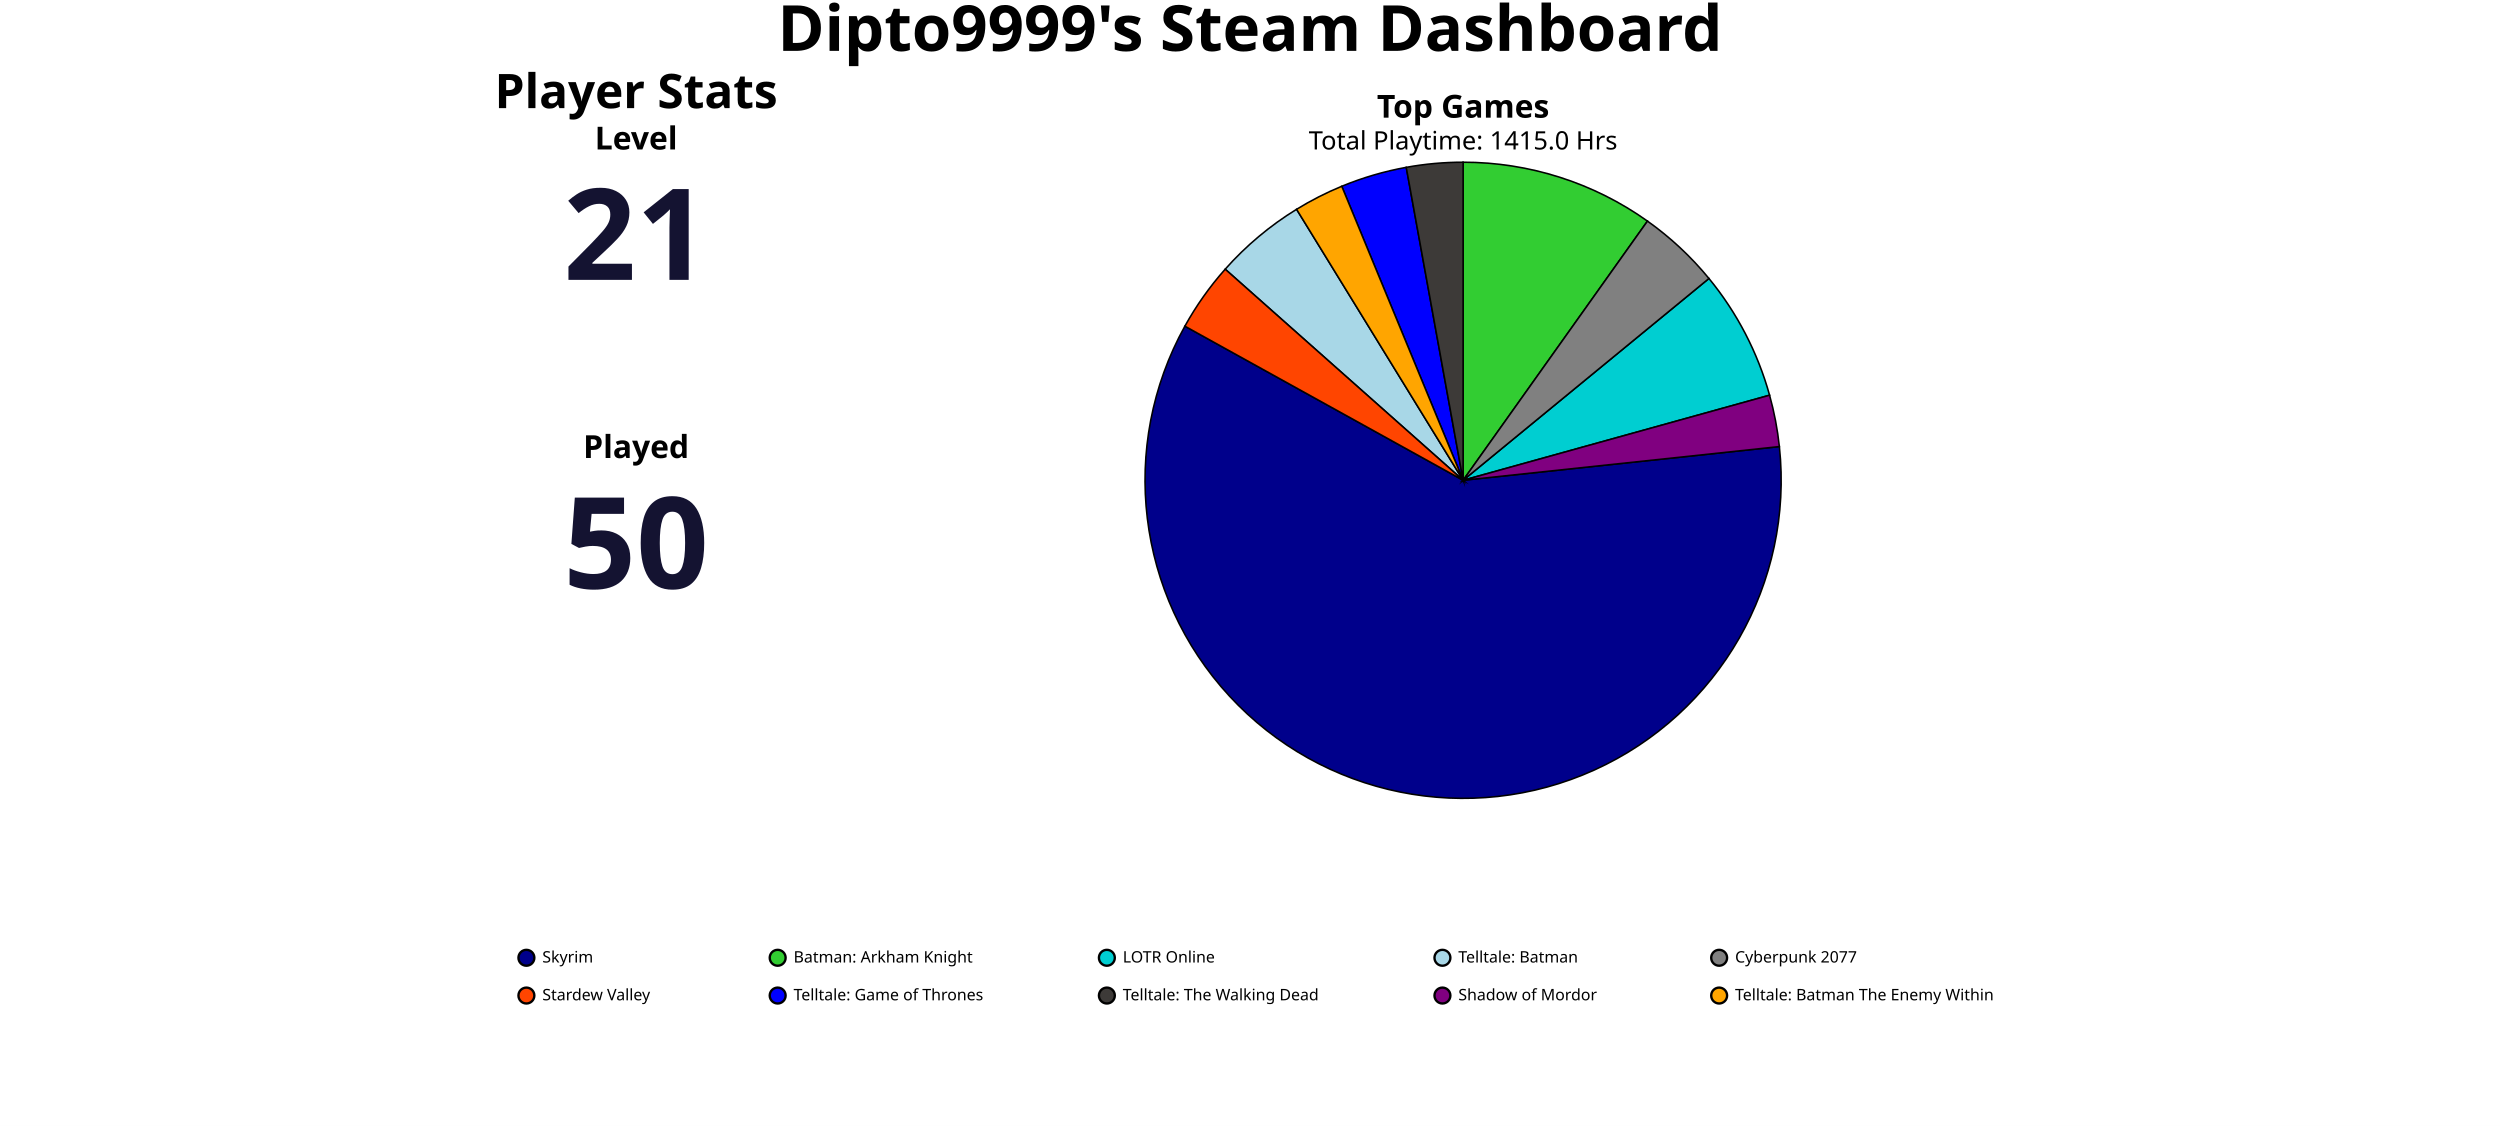
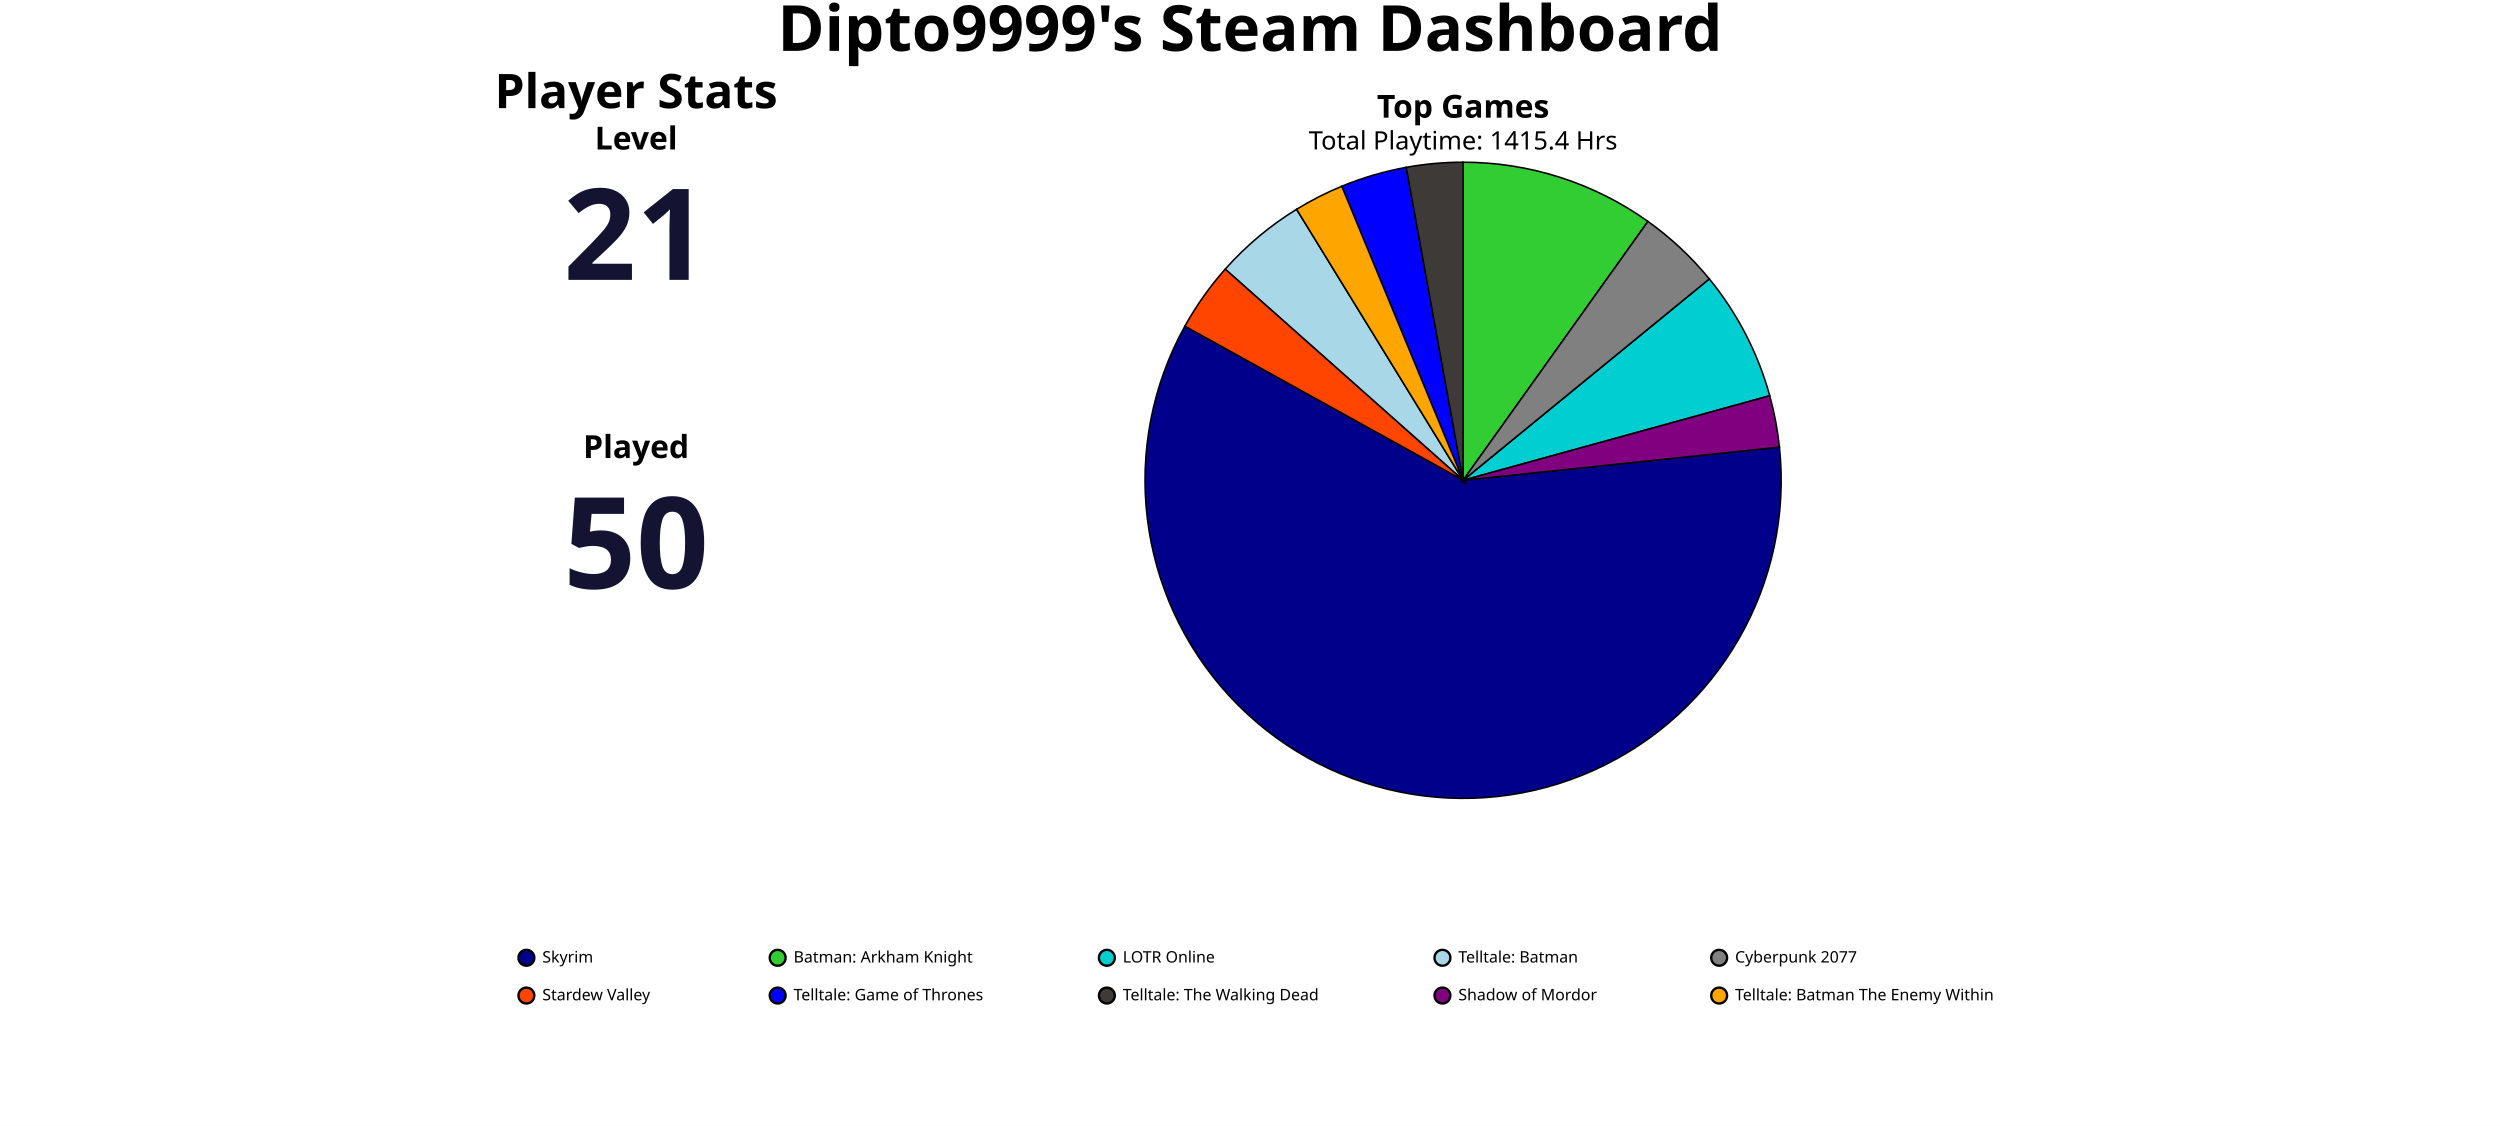
<svg xmlns="http://www.w3.org/2000/svg" version="1.1" class="marks" width="1572" height="708" viewBox="0 0 1572 708">
  <rect width="1572" height="708" fill="white" />
  <g fill="none" stroke-miterlimit="10" transform="translate(250,102)">
    <g class="mark-group role-frame root" role="graphics-object" aria-roledescription="group mark container">
      <g transform="translate(0,0)">
        <path class="background" aria-hidden="true" d="M0,0h0v0h0Z" />
        <g>
          <g class="mark-group role-scope concat_0_group" role="graphics-object" aria-roledescription="group mark container">
            <g transform="translate(0,0)">
              <path class="background" aria-hidden="true" d="M0,0h0v0h0Z" />
              <g>
                <g class="mark-group role-scope concat_0_concat_0_group" role="graphics-object" aria-roledescription="group mark container">
                  <g transform="translate(0,0)">
                    <path class="background" aria-hidden="true" d="M0,0h300v150h-300Z" stroke="#ddd" stroke-opacity="0" stroke-width="1.5" />
                    <g>
                      <g class="mark-text role-mark concat_0_concat_0_marks" role="graphics-object" aria-roledescription="text mark container">
                        <text aria-label="Metric: Level; Value: 21" role="graphics-symbol" aria-roledescription="text mark" text-anchor="middle" transform="translate(150,74)" font-family="sans-serif" font-size="80px" font-weight="bold" fill="#141331">21</text>
                      </g>
                      <g class="mark-group role-title">
                        <g transform="translate(150,-24)">
                          <path class="background" aria-hidden="true" d="M0,0h0v0h0Z" pointer-events="none" />
                          <g>
                            <g class="mark-text role-title-text" role="graphics-symbol" aria-roledescription="title" aria-label="Title text 'Level'" pointer-events="none">
                              <text text-anchor="middle" transform="translate(0,16)" font-family="sans-serif" font-size="20px" font-weight="bold" fill="#000" opacity="1">Level</text>
                            </g>
                          </g>
                          <path class="foreground" aria-hidden="true" d="" pointer-events="none" display="none" />
                        </g>
                      </g>
                    </g>
                    <path class="foreground" aria-hidden="true" d="" display="none" />
                  </g>
                </g>
                <g class="mark-group role-scope concat_0_concat_1_group" role="graphics-object" aria-roledescription="group mark container">
                  <g transform="translate(0,194)">
                    <path class="background" aria-hidden="true" d="M0,0h300v150h-300Z" stroke="#ddd" stroke-opacity="0" stroke-width="1.5" />
                    <g>
                      <g class="mark-text role-mark concat_0_concat_1_marks" role="graphics-object" aria-roledescription="text mark container">
                        <text aria-label="Metric: Played; Value: 50" role="graphics-symbol" aria-roledescription="text mark" text-anchor="middle" transform="translate(150,74)" font-family="sans-serif" font-size="80px" font-weight="bold" fill="#141331">50</text>
                      </g>
                      <g class="mark-group role-title">
                        <g transform="translate(150,-24)">
                          <path class="background" aria-hidden="true" d="M0,0h0v0h0Z" pointer-events="none" />
                          <g>
                            <g class="mark-text role-title-text" role="graphics-symbol" aria-roledescription="title" aria-label="Title text 'Played'" pointer-events="none">
                              <text text-anchor="middle" transform="translate(0,16)" font-family="sans-serif" font-size="20px" font-weight="bold" fill="#000" opacity="1">Played</text>
                            </g>
                          </g>
                          <path class="foreground" aria-hidden="true" d="" pointer-events="none" display="none" />
                        </g>
                      </g>
                    </g>
                    <path class="foreground" aria-hidden="true" d="" display="none" />
                  </g>
                </g>
                <g class="mark-group role-title">
                  <g transform="translate(150,-58)">
                    <path class="background" aria-hidden="true" d="M0,0h0v0h0Z" pointer-events="none" />
                    <g>
                      <g class="mark-text role-title-text" role="graphics-symbol" aria-roledescription="title" aria-label="Title text 'Player Stats'" pointer-events="none">
                        <text text-anchor="middle" transform="translate(0,24)" font-family="sans-serif" font-size="30px" font-weight="bold" fill="#000" opacity="1">Player Stats</text>
                      </g>
                    </g>
                    <path class="foreground" aria-hidden="true" d="" pointer-events="none" display="none" />
                  </g>
                </g>
              </g>
              <path class="foreground" aria-hidden="true" d="" display="none" />
            </g>
          </g>
          <g class="mark-group role-scope concat_1_group" role="graphics-object" aria-roledescription="group mark container">
            <g transform="translate(320,0)">
              <path class="background" aria-hidden="true" d="M0,0h700v400h-700Z" />
              <g>
                <g class="mark-arc role-mark concat_1_marks" role="graphics-object" aria-roledescription="arc mark container">
-                   <path aria-label="playtime_percentage: 59.74; name: Skyrim; Game: Skyrim; Time (Hrs): 845.3; Playtime (%): 59.74" role="graphics-symbol" aria-roledescription="arc mark" transform="translate(350,200)" d="M-174.958,-96.901A200,200,0,1,0,198.874,-21.197L0,0Z" fill="#00008B" stroke="black" stroke-width="1" />
-                   <path aria-label="playtime_percentage: 9.84; name: Batman: Arkham Knight; Game: Batman: Arkham Knight; Time (Hrs): 139.2; Playtime (%): 9.84" role="graphics-symbol" aria-roledescription="arc mark" transform="translate(350,200)" d="M115.925,-162.977A200,200,0,0,0,0,-200L0,0Z" fill="#32CD32" stroke="black" stroke-width="1" />
-                   <path aria-label="playtime_percentage: 6.63; name: LOTR Online; Game: LOTR Online; Time (Hrs): 93.8; Playtime (%): 6.63" role="graphics-symbol" aria-roledescription="arc mark" transform="translate(350,200)" d="M192.711,-53.501A200,200,0,0,0,154.582,-126.903L0,0Z" fill="#00CED1" stroke="black" stroke-width="1" />
-                   <path aria-label="playtime_percentage: 4.68; name: Telltale: Batman; Game: Telltale: Batman; Time (Hrs): 66.2; Playtime (%): 4.68" role="graphics-symbol" aria-roledescription="arc mark" transform="translate(350,200)" d="M-104.714,-170.397A200,200,0,0,0,-149.606,-132.733L0,0Z" fill="#A8D7E7" stroke="black" stroke-width="1" />
-                   <path aria-label="playtime_percentage: 4.22; name: Cyberpunk 2077; Game: Cyberpunk 2077; Time (Hrs): 59.8; Playtime (%): 4.22" role="graphics-symbol" aria-roledescription="arc mark" transform="translate(350,200)" d="M154.582,-126.903A200,200,0,0,0,115.925,-162.977L0,0Z" fill="#808080" stroke="black" stroke-width="1" />
-                   <path aria-label="playtime_percentage: 3.5; name: Stardew Valley; Game: Stardew Valley; Time (Hrs): 49.5; Playtime (%): 3.50" role="graphics-symbol" aria-roledescription="arc mark" transform="translate(350,200)" d="M-149.606,-132.733A200,200,0,0,0,-174.958,-96.901L0,0Z" fill="#FF4500" stroke="black" stroke-width="1" />
-                   <path aria-label="playtime_percentage: 3.37; name: Telltale: Game of Thrones; Game: Telltale: Game of Thrones; Time (Hrs): 47.7; Playtime (%): 3.37" role="graphics-symbol" aria-roledescription="arc mark" transform="translate(350,200)" d="M-35.747,-196.78A200,200,0,0,0,-76.304,-184.872L0,0Z" fill="#0000FF" stroke="black" stroke-width="1" />
-                   <path aria-label="playtime_percentage: 2.86; name: Telltale: The Walking Dead; Game: Telltale: The Walking Dead; Time (Hrs): 40.5; Playtime (%): 2.86" role="graphics-symbol" aria-roledescription="arc mark" transform="translate(350,200)" d="M0,-200A200,200,0,0,0,-35.747,-196.78L0,0Z" fill="#3D3A38" stroke="black" stroke-width="1" />
-                   <path aria-label="playtime_percentage: 2.62; name: Shadow of Mordor; Game: Shadow of Mordor; Time (Hrs): 37.0; Playtime (%): 2.62" role="graphics-symbol" aria-roledescription="arc mark" transform="translate(350,200)" d="M198.874,-21.197A200,200,0,0,0,192.711,-53.501L0,0Z" fill="#800080" stroke="black" stroke-width="1" />
-                   <path aria-label="playtime_percentage: 2.54; name: Telltale: Batman The Enemy Within; Game: Telltale: Batman The Enemy Within; Time (Hrs): 35.9; Playtime (%): 2.54" role="graphics-symbol" aria-roledescription="arc mark" transform="translate(350,200)" d="M-76.304,-184.872A200,200,0,0,0,-104.714,-170.397L0,0Z" fill="#FFA500" stroke="black" stroke-width="1" />
+                   <path aria-label="playtime_percentage: 59.72; name: Skyrim; Game: Skyrim; Time (Hrs): 845.3; Playtime (%): 59.72" role="graphics-symbol" aria-roledescription="arc mark" transform="translate(350,200)" d="M-174.947,-96.919A200,200,0,1,0,198.91,-20.852L0,0Z" fill="#00008B" stroke="black" stroke-width="1" />
+                   <path aria-label="playtime_percentage: 9.87; name: Batman: Arkham Knight; Game: Batman: Arkham Knight; Time (Hrs): 139.7; Playtime (%): 9.87" role="graphics-symbol" aria-roledescription="arc mark" transform="translate(350,200)" d="M116.221,-162.765A200,200,0,0,0,0,-200L0,0Z" fill="#32CD32" stroke="black" stroke-width="1" />
+                   <path aria-label="playtime_percentage: 6.63; name: LOTR Online; Game: LOTR Online; Time (Hrs): 93.8; Playtime (%): 6.63" role="graphics-symbol" aria-roledescription="arc mark" transform="translate(350,200)" d="M192.805,-53.163A200,200,0,0,0,154.81,-126.625L0,0Z" fill="#00CED1" stroke="black" stroke-width="1" />
+                   <path aria-label="playtime_percentage: 4.68; name: Telltale: Batman; Game: Telltale: Batman; Time (Hrs): 66.2; Playtime (%): 4.68" role="graphics-symbol" aria-roledescription="arc mark" transform="translate(350,200)" d="M-104.705,-170.402A200,200,0,0,0,-149.595,-132.746L0,0Z" fill="#A8D7E7" stroke="black" stroke-width="1" />
+                   <path aria-label="playtime_percentage: 4.22; name: Cyberpunk 2077; Game: Cyberpunk 2077; Time (Hrs): 59.8; Playtime (%): 4.22" role="graphics-symbol" aria-roledescription="arc mark" transform="translate(350,200)" d="M154.81,-126.625A200,200,0,0,0,116.221,-162.765L0,0Z" fill="#808080" stroke="black" stroke-width="1" />
+                   <path aria-label="playtime_percentage: 3.5; name: Stardew Valley; Game: Stardew Valley; Time (Hrs): 49.5; Playtime (%): 3.50" role="graphics-symbol" aria-roledescription="arc mark" transform="translate(350,200)" d="M-149.595,-132.746A200,200,0,0,0,-174.947,-96.919L0,0Z" fill="#FF4500" stroke="black" stroke-width="1" />
+                   <path aria-label="playtime_percentage: 3.37; name: Telltale: Game of Thrones; Game: Telltale: Game of Thrones; Time (Hrs): 47.7; Playtime (%): 3.37" role="graphics-symbol" aria-roledescription="arc mark" transform="translate(350,200)" d="M-35.743,-196.78A200,200,0,0,0,-76.297,-184.875L0,0Z" fill="#0000FF" stroke="black" stroke-width="1" />
+                   <path aria-label="playtime_percentage: 2.86; name: Telltale: The Walking Dead; Game: Telltale: The Walking Dead; Time (Hrs): 40.5; Playtime (%): 2.86" role="graphics-symbol" aria-roledescription="arc mark" transform="translate(350,200)" d="M0,-200A200,200,0,0,0,-35.743,-196.78L0,0Z" fill="#3D3A38" stroke="black" stroke-width="1" />
+                   <path aria-label="playtime_percentage: 2.62; name: Shadow of Mordor; Game: Shadow of Mordor; Time (Hrs): 37.0; Playtime (%): 2.62" role="graphics-symbol" aria-roledescription="arc mark" transform="translate(350,200)" d="M198.91,-20.852A200,200,0,0,0,192.805,-53.163L0,0Z" fill="#800080" stroke="black" stroke-width="1" />
+                   <path aria-label="playtime_percentage: 2.54; name: Telltale: Batman The Enemy Within; Game: Telltale: Batman The Enemy Within; Time (Hrs): 35.9; Playtime (%): 2.54" role="graphics-symbol" aria-roledescription="arc mark" transform="translate(350,200)" d="M-76.297,-184.875A200,200,0,0,0,-104.705,-170.402L0,0Z" fill="#FFA500" stroke="black" stroke-width="1" />
                </g>
                <g class="mark-group role-title">
                  <g transform="translate(350,-44)">
                    <path class="background" aria-hidden="true" d="M0,0h0v0h0Z" pointer-events="none" />
                    <g>
                      <g class="mark-text role-title-text" role="graphics-symbol" aria-roledescription="title" aria-label="Title text 'Top Games'" pointer-events="none">
                        <text text-anchor="middle" transform="translate(0,16)" font-family="sans-serif" font-size="20px" font-weight="bold" fill="#000" opacity="1">Top Games</text>
                      </g>
-                       <g class="mark-text role-title-subtitle" role="graphics-symbol" aria-roledescription="subtitle" aria-label="Subtitle text 'Total Playtime: 1415.0 Hrs'" pointer-events="none">
-                         <text text-anchor="middle" transform="translate(0,36)" font-family="sans-serif" font-size="16px" fill="#000" opacity="1">Total Playtime: 1415.0 Hrs</text>
+                       <g class="mark-text role-title-subtitle" role="graphics-symbol" aria-roledescription="subtitle" aria-label="Subtitle text 'Total Playtime: 1415.4 Hrs'" pointer-events="none">
+                         <text text-anchor="middle" transform="translate(0,36)" font-family="sans-serif" font-size="16px" fill="#000" opacity="1">Total Playtime: 1415.4 Hrs</text>
                      </g>
                    </g>
                    <path class="foreground" aria-hidden="true" d="" pointer-events="none" display="none" />
                  </g>
                </g>
              </g>
              <path class="foreground" aria-hidden="true" d="" display="none" />
            </g>
          </g>
          <g class="mark-group role-legend" role="graphics-symbol" aria-roledescription="legend" aria-label="Symbol legend for fill color with 10 values: Skyrim, Batman: Arkham Knight, LOTR Online, Telltale: Batman, Cyberpunk 2077, ending with Telltale: Batman The Enemy Within">
            <g transform="translate(0,419)">
              <path class="background" aria-hidden="true" d="M0,0h1072v187h-1072Z" pointer-events="none" />
              <g>
                <g class="mark-group role-legend-entry">
                  <g transform="translate(75,75)">
                    <path class="background" aria-hidden="true" d="M0,0h0v0h0Z" pointer-events="none" />
                    <g>
                      <g class="mark-group role-scope" role="graphics-object" aria-roledescription="group mark container">
                        <g transform="translate(0,0.25)">
                          <path class="background" aria-hidden="true" d="M0,0h81.957v12.5h-81.957Z" pointer-events="none" opacity="1" />
                          <g>
                            <g class="mark-symbol role-legend-symbol" pointer-events="none">
                              <path transform="translate(6,6)" d="M5,0A5,5,0,1,1,-5,0A5,5,0,1,1,5,0" fill="#00008B" stroke="black" stroke-width="1.5" opacity="1" />
                            </g>
                            <g class="mark-text role-legend-label" pointer-events="none">
                              <text text-anchor="start" transform="translate(16,9)" font-family="sans-serif" font-size="10px" fill="#000" opacity="1">Skyrim</text>
                            </g>
                          </g>
                          <path class="foreground" aria-hidden="true" d="" pointer-events="none" display="none" />
                        </g>
                        <g transform="translate(158,0.25)">
                          <path class="background" aria-hidden="true" d="M0,0h130.316v12.5h-130.316Z" pointer-events="none" opacity="1" />
                          <g>
                            <g class="mark-symbol role-legend-symbol" pointer-events="none">
                              <path transform="translate(6,6)" d="M5,0A5,5,0,1,1,-5,0A5,5,0,1,1,5,0" fill="#32CD32" stroke="black" stroke-width="1.5" opacity="1" />
                            </g>
                            <g class="mark-text role-legend-label" pointer-events="none">
                              <text text-anchor="start" transform="translate(16,9)" font-family="sans-serif" font-size="10px" fill="#000" opacity="1">Batman: Arkham Knight</text>
                            </g>
                          </g>
                          <path class="foreground" aria-hidden="true" d="" pointer-events="none" display="none" />
                        </g>
                        <g transform="translate(365,0.25)">
                          <path class="background" aria-hidden="true" d="M0,0h134.394v12.5h-134.394Z" pointer-events="none" opacity="1" />
                          <g>
                            <g class="mark-symbol role-legend-symbol" pointer-events="none">
                              <path transform="translate(6,6)" d="M5,0A5,5,0,1,1,-5,0A5,5,0,1,1,5,0" fill="#00CED1" stroke="black" stroke-width="1.5" opacity="1" />
                            </g>
                            <g class="mark-text role-legend-label" pointer-events="none">
                              <text text-anchor="start" transform="translate(16,9)" font-family="sans-serif" font-size="10px" fill="#000" opacity="1">LOTR Online</text>
                            </g>
                          </g>
                          <path class="foreground" aria-hidden="true" d="" pointer-events="none" display="none" />
                        </g>
                        <g transform="translate(576,0.25)">
                          <path class="background" aria-hidden="true" d="M0,0h97.709v12.5h-97.709Z" pointer-events="none" opacity="1" />
                          <g>
                            <g class="mark-symbol role-legend-symbol" pointer-events="none">
                              <path transform="translate(6,6)" d="M5,0A5,5,0,1,1,-5,0A5,5,0,1,1,5,0" fill="#A8D7E7" stroke="black" stroke-width="1.5" opacity="1" />
                            </g>
                            <g class="mark-text role-legend-label" pointer-events="none">
                              <text text-anchor="start" transform="translate(16,9)" font-family="sans-serif" font-size="10px" fill="#000" opacity="1">Telltale: Batman</text>
                            </g>
                          </g>
                          <path class="foreground" aria-hidden="true" d="" pointer-events="none" display="none" />
                        </g>
                        <g transform="translate(750,0.25)">
                          <path class="background" aria-hidden="true" d="M0,0h171.439v12.5h-171.439Z" pointer-events="none" opacity="1" />
                          <g>
                            <g class="mark-symbol role-legend-symbol" pointer-events="none">
                              <path transform="translate(6,6)" d="M5,0A5,5,0,1,1,-5,0A5,5,0,1,1,5,0" fill="#808080" stroke="black" stroke-width="1.5" opacity="1" />
                            </g>
                            <g class="mark-text role-legend-label" pointer-events="none">
                              <text text-anchor="start" transform="translate(16,9)" font-family="sans-serif" font-size="10px" fill="#000" opacity="1">Cyberpunk 2077</text>
                            </g>
                          </g>
                          <path class="foreground" aria-hidden="true" d="" pointer-events="none" display="none" />
                        </g>
                        <g transform="translate(0,24)">
                          <path class="background" aria-hidden="true" d="M0,0h81.957v12.5h-81.957Z" pointer-events="none" opacity="1" />
                          <g>
                            <g class="mark-symbol role-legend-symbol" pointer-events="none">
                              <path transform="translate(6,6)" d="M5,0A5,5,0,1,1,-5,0A5,5,0,1,1,5,0" fill="#FF4500" stroke="black" stroke-width="1.5" opacity="1" />
                            </g>
                            <g class="mark-text role-legend-label" pointer-events="none">
                              <text text-anchor="start" transform="translate(16,9)" font-family="sans-serif" font-size="10px" fill="#000" opacity="1">Stardew Valley</text>
                            </g>
                          </g>
                          <path class="foreground" aria-hidden="true" d="" pointer-events="none" display="none" />
                        </g>
                        <g transform="translate(158,24)">
                          <path class="background" aria-hidden="true" d="M0,0h130.316v12.5h-130.316Z" pointer-events="none" opacity="1" />
                          <g>
                            <g class="mark-symbol role-legend-symbol" pointer-events="none">
                              <path transform="translate(6,6)" d="M5,0A5,5,0,1,1,-5,0A5,5,0,1,1,5,0" fill="#0000FF" stroke="black" stroke-width="1.5" opacity="1" />
                            </g>
                            <g class="mark-text role-legend-label" pointer-events="none">
                              <text text-anchor="start" transform="translate(16,9)" font-family="sans-serif" font-size="10px" fill="#000" opacity="1">Telltale: Game of Thrones</text>
                            </g>
                          </g>
                          <path class="foreground" aria-hidden="true" d="" pointer-events="none" display="none" />
                        </g>
                        <g transform="translate(365,24)">
                          <path class="background" aria-hidden="true" d="M0,0h134.394v12.5h-134.394Z" pointer-events="none" opacity="1" />
                          <g>
                            <g class="mark-symbol role-legend-symbol" pointer-events="none">
                              <path transform="translate(6,6)" d="M5,0A5,5,0,1,1,-5,0A5,5,0,1,1,5,0" fill="#3D3A38" stroke="black" stroke-width="1.5" opacity="1" />
                            </g>
                            <g class="mark-text role-legend-label" pointer-events="none">
                              <text text-anchor="start" transform="translate(16,9)" font-family="sans-serif" font-size="10px" fill="#000" opacity="1">Telltale: The Walking Dead</text>
                            </g>
                          </g>
                          <path class="foreground" aria-hidden="true" d="" pointer-events="none" display="none" />
                        </g>
                        <g transform="translate(576,24)">
                          <path class="background" aria-hidden="true" d="M0,0h97.709v12.5h-97.709Z" pointer-events="none" opacity="1" />
                          <g>
                            <g class="mark-symbol role-legend-symbol" pointer-events="none">
                              <path transform="translate(6,6)" d="M5,0A5,5,0,1,1,-5,0A5,5,0,1,1,5,0" fill="#800080" stroke="black" stroke-width="1.5" opacity="1" />
                            </g>
                            <g class="mark-text role-legend-label" pointer-events="none">
                              <text text-anchor="start" transform="translate(16,9)" font-family="sans-serif" font-size="10px" fill="#000" opacity="1">Shadow of Mordor</text>
                            </g>
                          </g>
                          <path class="foreground" aria-hidden="true" d="" pointer-events="none" display="none" />
                        </g>
                        <g transform="translate(750,24)">
                          <path class="background" aria-hidden="true" d="M0,0h171.439v12.5h-171.439Z" pointer-events="none" opacity="1" />
                          <g>
                            <g class="mark-symbol role-legend-symbol" pointer-events="none">
                              <path transform="translate(6,6)" d="M5,0A5,5,0,1,1,-5,0A5,5,0,1,1,5,0" fill="#FFA500" stroke="black" stroke-width="1.5" opacity="1" />
                            </g>
                            <g class="mark-text role-legend-label" pointer-events="none">
                              <text text-anchor="start" transform="translate(16,9)" font-family="sans-serif" font-size="10px" fill="#000" opacity="1">Telltale: Batman The Enemy Within</text>
                            </g>
                          </g>
                          <path class="foreground" aria-hidden="true" d="" pointer-events="none" display="none" />
                        </g>
                      </g>
                    </g>
                    <path class="foreground" aria-hidden="true" d="" pointer-events="none" display="none" />
                  </g>
                </g>
              </g>
              <path class="foreground" aria-hidden="true" d="" pointer-events="none" display="none" />
            </g>
          </g>
          <g class="mark-group role-title">
            <g transform="translate(536,-102)">
              <path class="background" aria-hidden="true" d="M0,0h0v0h0Z" pointer-events="none" />
              <g>
                <g class="mark-text role-title-text" role="graphics-symbol" aria-roledescription="title" aria-label="Title text 'Dipto9999's Steam Dashboard'" pointer-events="none">
                  <text text-anchor="middle" transform="translate(0,32)" font-family="sans-serif" font-size="40px" font-weight="bold" fill="#000" opacity="1">Dipto9999's Steam Dashboard</text>
                </g>
              </g>
              <path class="foreground" aria-hidden="true" d="" pointer-events="none" display="none" />
            </g>
          </g>
        </g>
        <path class="foreground" aria-hidden="true" d="" display="none" />
      </g>
    </g>
  </g>
</svg>
